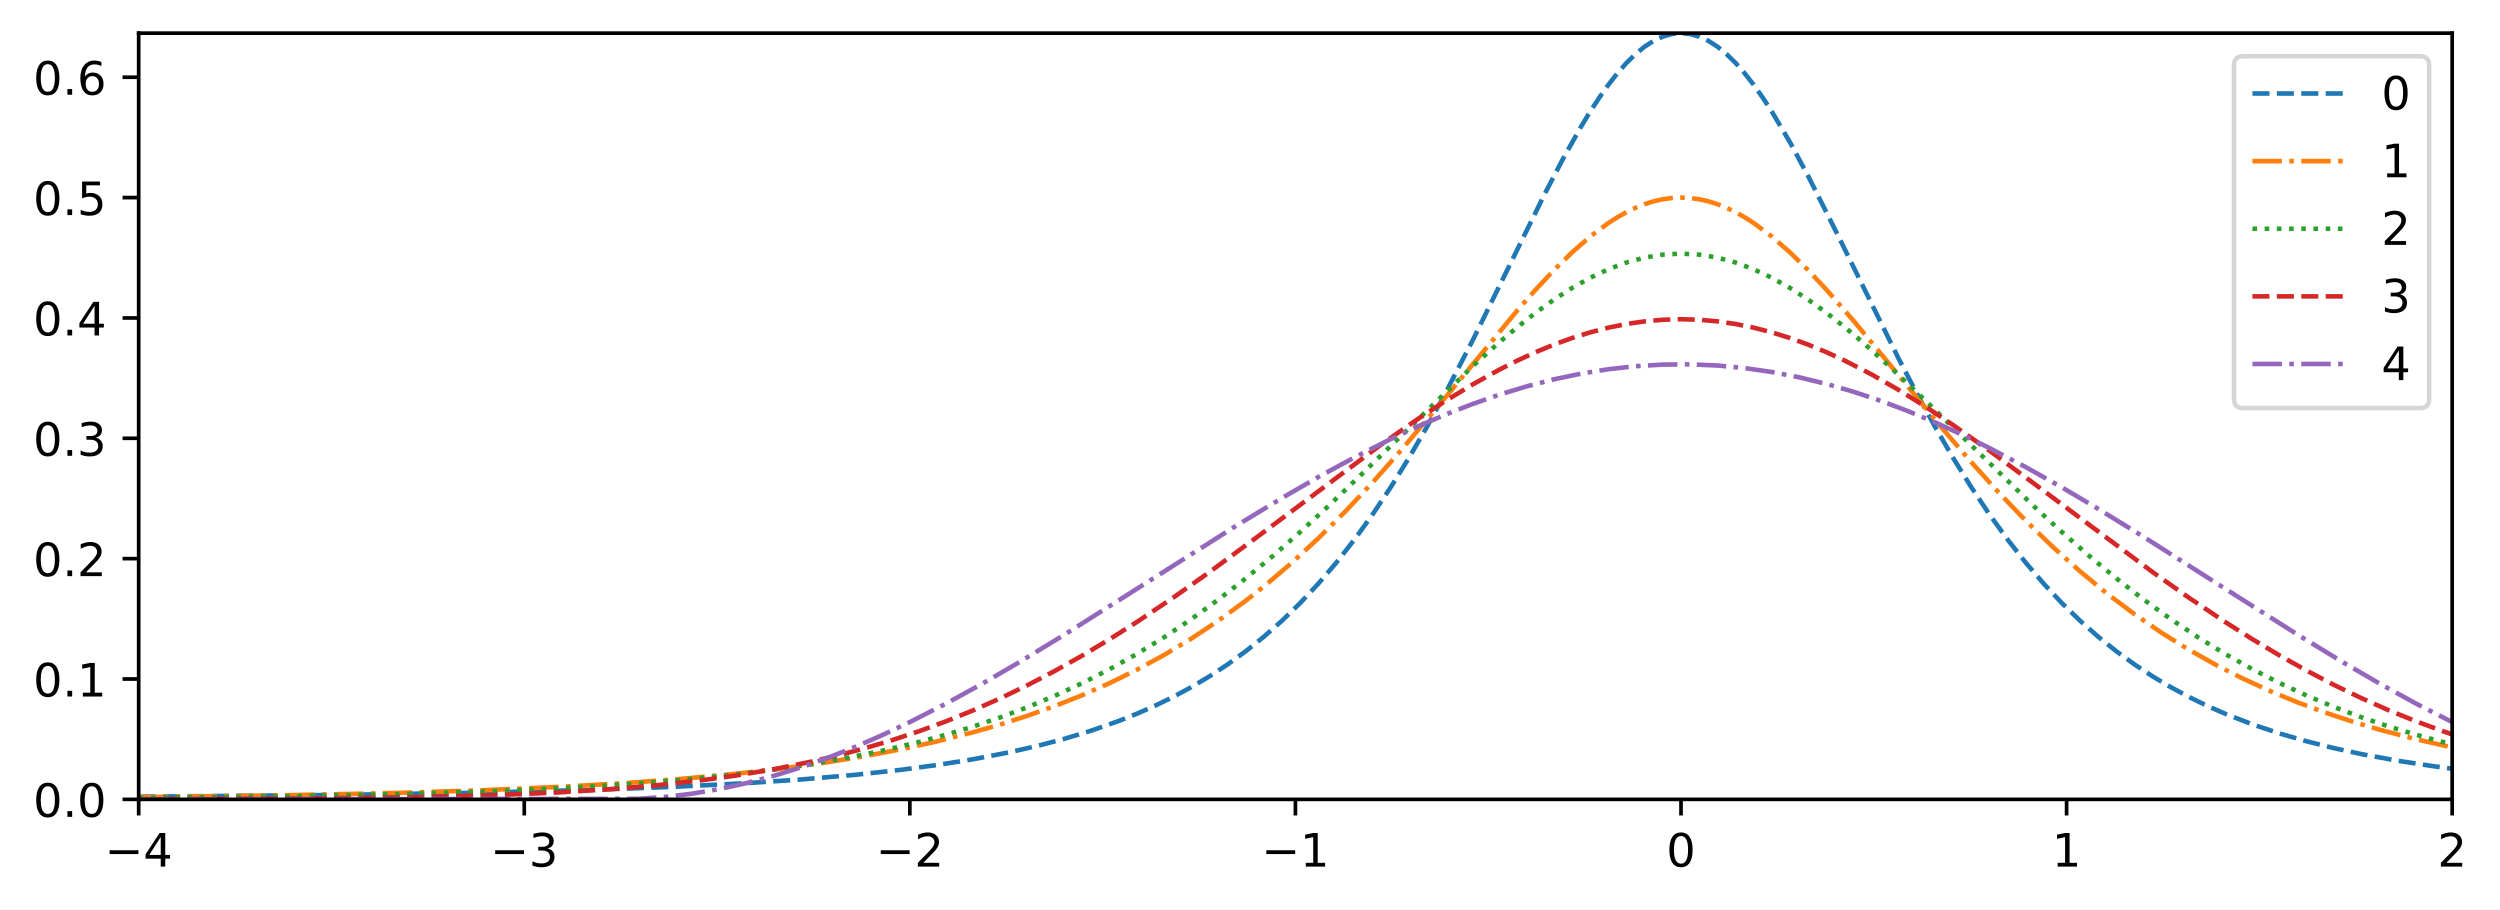
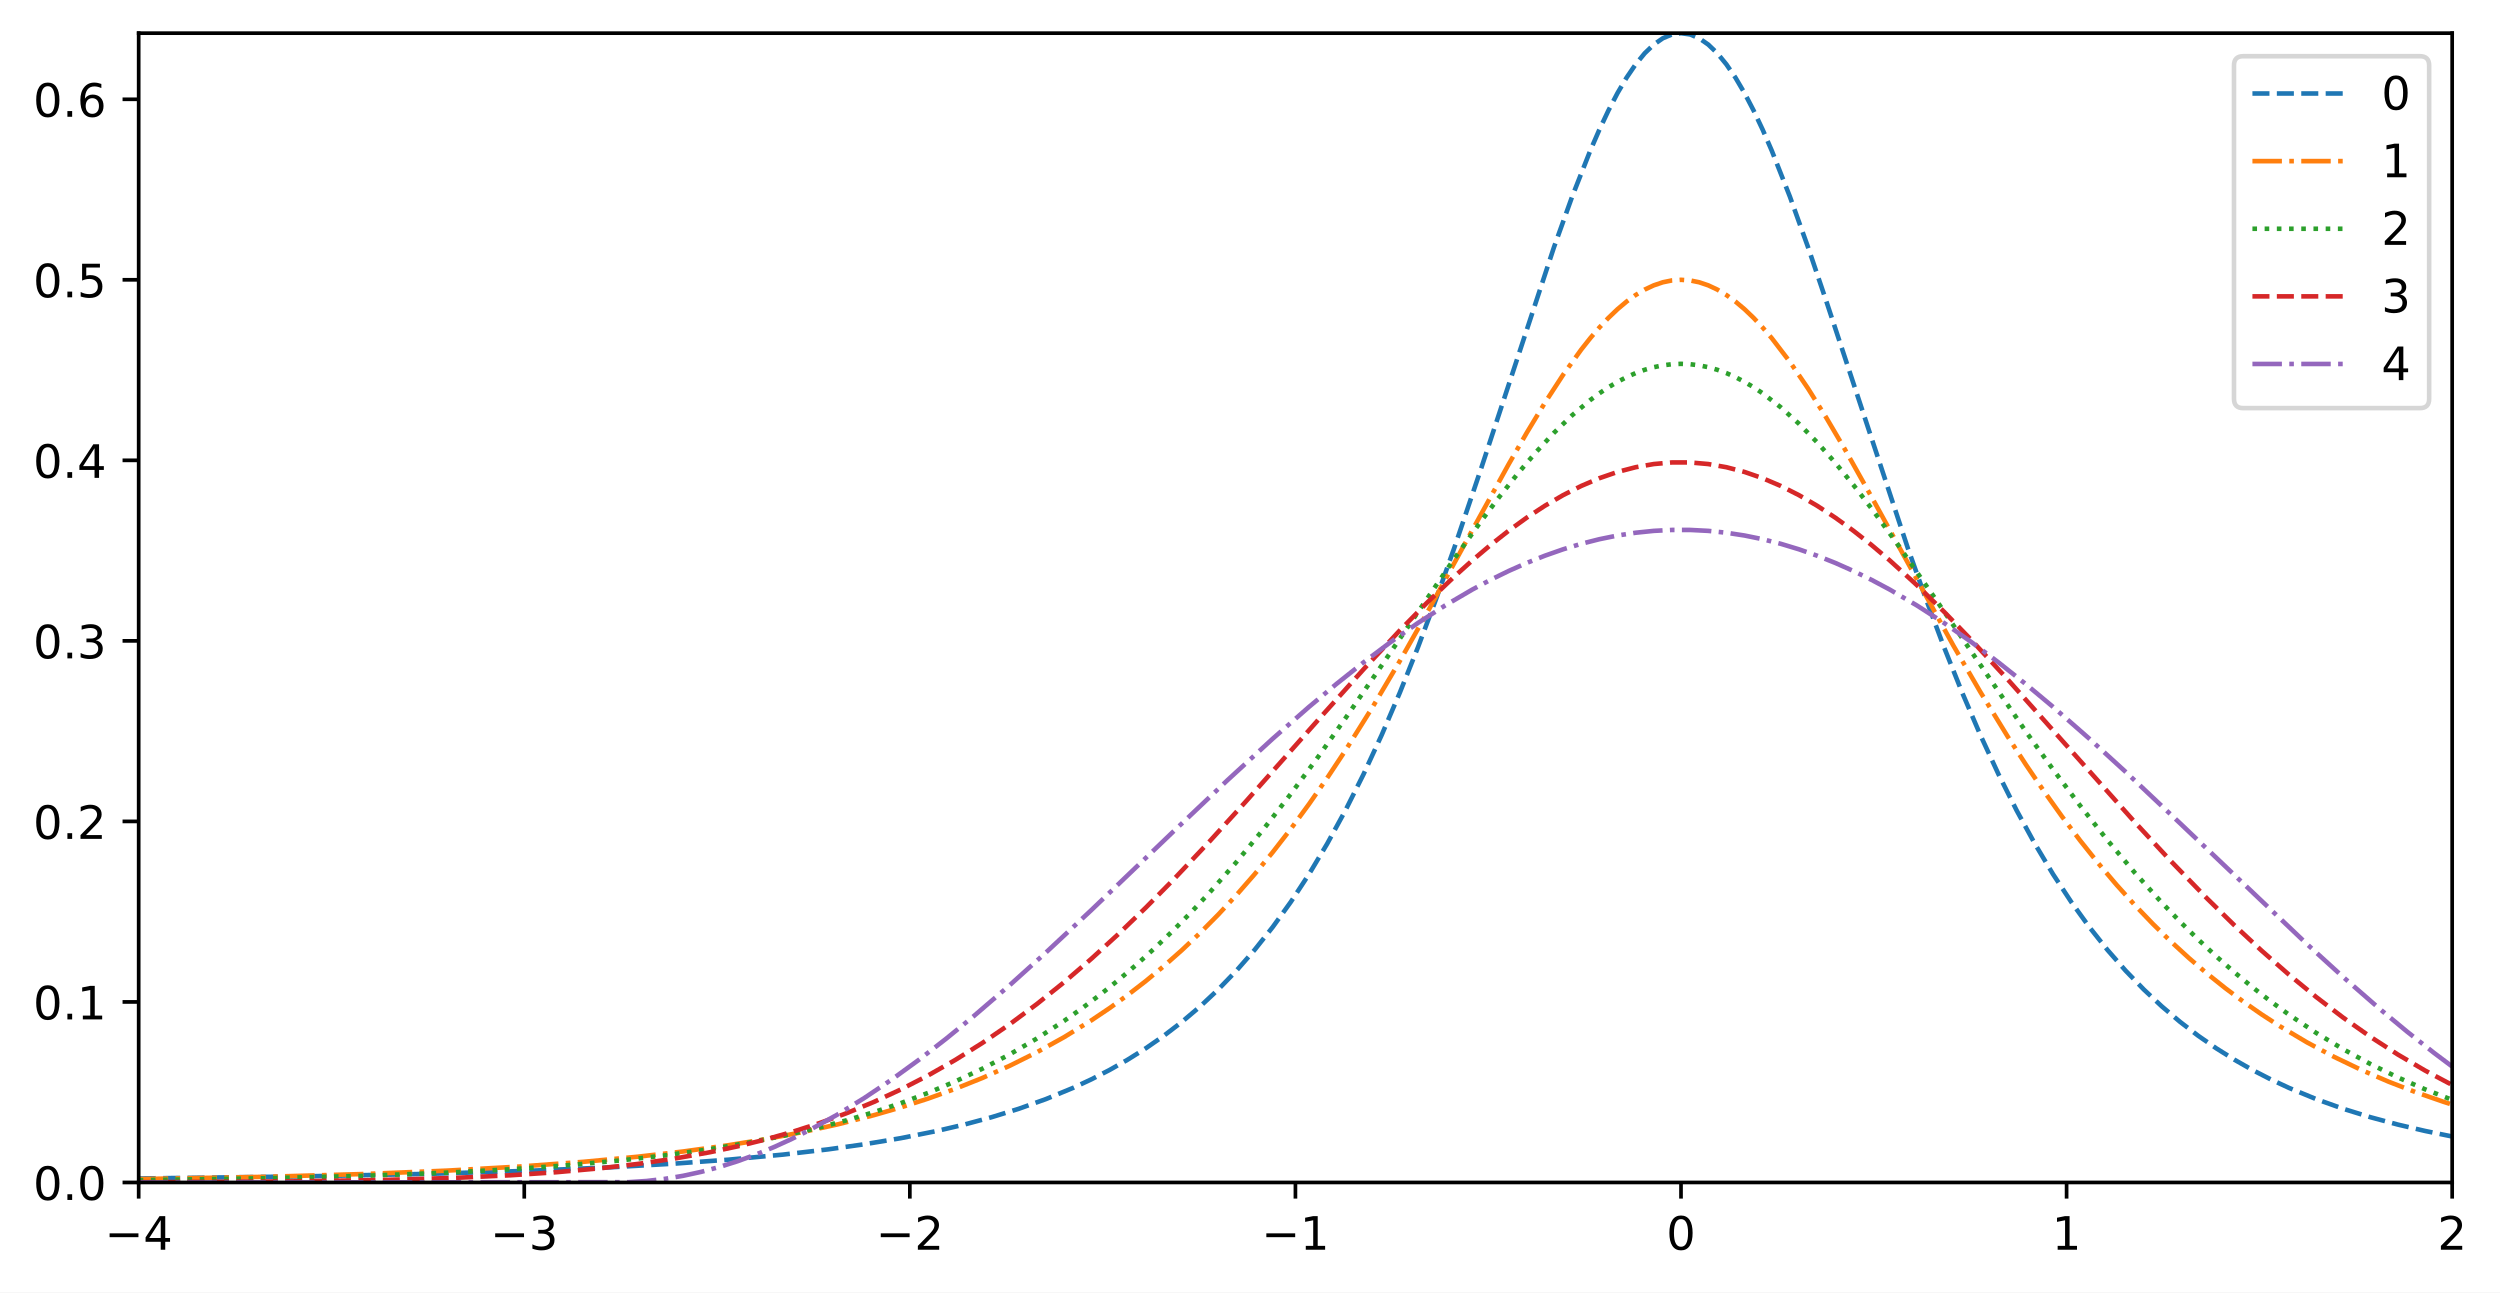
- <svg xmlns="http://www.w3.org/2000/svg" xmlns:xlink="http://www.w3.org/1999/xlink" height="197.398pt" version="1.1" viewBox="0 0 542.684 197.398" width="542.684pt">
+ <svg xmlns="http://www.w3.org/2000/svg" xmlns:xlink="http://www.w3.org/1999/xlink" height="280.558pt" version="1.1" viewBox="0 0 542.684 280.558" width="542.684pt">
  <defs>
    <style type="text/css">
*{stroke-linecap:butt;stroke-linejoin:round;white-space:pre;}
  </style>
  </defs>
  <g id="figure_1">
    <g id="patch_1">
-       <path d="M 0 197.398  L 542.684 197.398  L 542.684 0  L 0 0  z " style="fill:#ffffff;" />
+       <path d="M 0 280.558  L 542.684 280.558  L 542.684 0  L 0 0  z " style="fill:#ffffff;" />
    </g>
    <g id="axes_1">
      <g id="patch_2">
-         <path d="M 30.103 173.52  L 532.303 173.52  L 532.303 7.2  L 30.103 7.2  z " style="fill:#ffffff;" />
+         <path d="M 30.103 256.68  L 532.303 256.68  L 532.303 7.2  L 30.103 7.2  z " style="fill:#ffffff;" />
      </g>
      <g id="matplotlib.axis_1">
        <g id="xtick_1">
          <g id="line2d_1">
            <defs>
-               <path d="M 0 0  L 0 3.5  " id="m301bb4b51c" style="stroke:#000000;stroke-width:0.8;" />
-             </defs>
-             <g>
-               <use style="stroke:#000000;stroke-width:0.8;" x="30.103" xlink:href="#m301bb4b51c" y="173.52" />
+               <path d="M 0 0  L 0 3.5  " id="md503c75535" style="stroke:#000000;stroke-width:0.8;" />
+             </defs>
+             <g>
+               <use style="stroke:#000000;stroke-width:0.8;" x="30.103" xlink:href="#md503c75535" y="256.68" />
            </g>
          </g>
          <g id="text_1">
            <defs>
              <path d="M 10.594 35.5  L 73.188 35.5  L 73.188 27.203  L 10.594 27.203  z " id="DejaVuSans-8722" />
              <path d="M 37.797 64.312  L 12.891 25.391  L 37.797 25.391  z M 35.203 72.906  L 47.609 72.906  L 47.609 25.391  L 58.016 25.391  L 58.016 17.188  L 47.609 17.188  L 47.609 0  L 37.797 0  L 37.797 17.188  L 4.891 17.188  L 4.891 26.703  z " id="DejaVuSans-52" />
            </defs>
-             <g transform="translate(22.73203 188.1184)scale(0.1 -0.1)">
+             <g transform="translate(22.73203 271.2784)scale(0.1 -0.1)">
              <use xlink:href="#DejaVuSans-8722" />
              <use x="83.789" xlink:href="#DejaVuSans-52" />
            </g>
          </g>
        </g>
        <g id="xtick_2">
          <g id="line2d_2">
            <g>
-               <use style="stroke:#000000;stroke-width:0.8;" x="113.803" xlink:href="#m301bb4b51c" y="173.52" />
+               <use style="stroke:#000000;stroke-width:0.8;" x="113.803" xlink:href="#md503c75535" y="256.68" />
            </g>
          </g>
          <g id="text_2">
            <defs>
              <path d="M 40.578 39.312  Q 47.656 37.797 51.625 33  Q 55.609 28.219 55.609 21.188  Q 55.609 10.406 48.188 4.484  Q 40.766 -1.422 27.094 -1.422  Q 22.516 -1.422 17.656 -0.516  Q 12.797 0.391 7.625 2.203  L 7.625 11.719  Q 11.719 9.328 16.594 8.109  Q 21.484 6.891 26.812 6.891  Q 36.078 6.891 40.938 10.547  Q 45.797 14.203 45.797 21.188  Q 45.797 27.641 41.281 31.266  Q 36.766 34.906 28.719 34.906  L 20.219 34.906  L 20.219 43.016  L 29.109 43.016  Q 36.375 43.016 40.234 45.922  Q 44.094 48.828 44.094 54.297  Q 44.094 59.906 40.109 62.906  Q 36.141 65.922 28.719 65.922  Q 24.656 65.922 20.016 65.031  Q 15.375 64.156 9.812 62.312  L 9.812 71.094  Q 15.438 72.656 20.344 73.438  Q 25.25 74.219 29.594 74.219  Q 40.828 74.219 47.359 69.109  Q 53.906 64.016 53.906 55.328  Q 53.906 49.266 50.438 45.094  Q 46.969 40.922 40.578 39.312  z " id="DejaVuSans-51" />
            </defs>
-             <g transform="translate(106.432 188.1184)scale(0.1 -0.1)">
+             <g transform="translate(106.432 271.2784)scale(0.1 -0.1)">
              <use xlink:href="#DejaVuSans-8722" />
              <use x="83.789" xlink:href="#DejaVuSans-51" />
            </g>
          </g>
        </g>
        <g id="xtick_3">
          <g id="line2d_3">
            <g>
-               <use style="stroke:#000000;stroke-width:0.8;" x="197.503" xlink:href="#m301bb4b51c" y="173.52" />
+               <use style="stroke:#000000;stroke-width:0.8;" x="197.503" xlink:href="#md503c75535" y="256.68" />
            </g>
          </g>
          <g id="text_3">
            <defs>
              <path d="M 19.188 8.297  L 53.609 8.297  L 53.609 0  L 7.328 0  L 7.328 8.297  Q 12.938 14.109 22.625 23.891  Q 32.328 33.688 34.812 36.531  Q 39.547 41.844 41.422 45.531  Q 43.312 49.219 43.312 52.781  Q 43.312 58.594 39.234 62.25  Q 35.156 65.922 28.609 65.922  Q 23.969 65.922 18.812 64.312  Q 13.672 62.703 7.812 59.422  L 7.812 69.391  Q 13.766 71.781 18.938 73  Q 24.125 74.219 28.422 74.219  Q 39.75 74.219 46.484 68.547  Q 53.219 62.891 53.219 53.422  Q 53.219 48.922 51.531 44.891  Q 49.859 40.875 45.406 35.406  Q 44.188 33.984 37.641 27.219  Q 31.109 20.453 19.188 8.297  z " id="DejaVuSans-50" />
            </defs>
-             <g transform="translate(190.132 188.1184)scale(0.1 -0.1)">
+             <g transform="translate(190.132 271.2784)scale(0.1 -0.1)">
              <use xlink:href="#DejaVuSans-8722" />
              <use x="83.789" xlink:href="#DejaVuSans-50" />
            </g>
          </g>
        </g>
        <g id="xtick_4">
          <g id="line2d_4">
            <g>
-               <use style="stroke:#000000;stroke-width:0.8;" x="281.203" xlink:href="#m301bb4b51c" y="173.52" />
+               <use style="stroke:#000000;stroke-width:0.8;" x="281.203" xlink:href="#md503c75535" y="256.68" />
            </g>
          </g>
          <g id="text_4">
            <defs>
              <path d="M 12.406 8.297  L 28.516 8.297  L 28.516 63.922  L 10.984 60.406  L 10.984 69.391  L 28.422 72.906  L 38.281 72.906  L 38.281 8.297  L 54.391 8.297  L 54.391 0  L 12.406 0  z " id="DejaVuSans-49" />
            </defs>
-             <g transform="translate(273.832 188.1184)scale(0.1 -0.1)">
+             <g transform="translate(273.832 271.2784)scale(0.1 -0.1)">
              <use xlink:href="#DejaVuSans-8722" />
              <use x="83.789" xlink:href="#DejaVuSans-49" />
            </g>
          </g>
        </g>
        <g id="xtick_5">
          <g id="line2d_5">
            <g>
-               <use style="stroke:#000000;stroke-width:0.8;" x="364.903" xlink:href="#m301bb4b51c" y="173.52" />
+               <use style="stroke:#000000;stroke-width:0.8;" x="364.903" xlink:href="#md503c75535" y="256.68" />
            </g>
          </g>
          <g id="text_5">
            <defs>
              <path d="M 31.781 66.406  Q 24.172 66.406 20.328 58.906  Q 16.5 51.422 16.5 36.375  Q 16.5 21.391 20.328 13.891  Q 24.172 6.391 31.781 6.391  Q 39.453 6.391 43.281 13.891  Q 47.125 21.391 47.125 36.375  Q 47.125 51.422 43.281 58.906  Q 39.453 66.406 31.781 66.406  z M 31.781 74.219  Q 44.047 74.219 50.516 64.516  Q 56.984 54.828 56.984 36.375  Q 56.984 17.969 50.516 8.266  Q 44.047 -1.422 31.781 -1.422  Q 19.531 -1.422 13.062 8.266  Q 6.594 17.969 6.594 36.375  Q 6.594 54.828 13.062 64.516  Q 19.531 74.219 31.781 74.219  z " id="DejaVuSans-48" />
            </defs>
-             <g transform="translate(361.7219 188.1184)scale(0.1 -0.1)">
+             <g transform="translate(361.7219 271.2784)scale(0.1 -0.1)">
              <use xlink:href="#DejaVuSans-48" />
            </g>
          </g>
        </g>
        <g id="xtick_6">
          <g id="line2d_6">
            <g>
-               <use style="stroke:#000000;stroke-width:0.8;" x="448.603" xlink:href="#m301bb4b51c" y="173.52" />
+               <use style="stroke:#000000;stroke-width:0.8;" x="448.603" xlink:href="#md503c75535" y="256.68" />
            </g>
          </g>
          <g id="text_6">
-             <g transform="translate(445.4219 188.1184)scale(0.1 -0.1)">
+             <g transform="translate(445.4219 271.2784)scale(0.1 -0.1)">
              <use xlink:href="#DejaVuSans-49" />
            </g>
          </g>
        </g>
        <g id="xtick_7">
          <g id="line2d_7">
            <g>
-               <use style="stroke:#000000;stroke-width:0.8;" x="532.303" xlink:href="#m301bb4b51c" y="173.52" />
+               <use style="stroke:#000000;stroke-width:0.8;" x="532.303" xlink:href="#md503c75535" y="256.68" />
            </g>
          </g>
          <g id="text_7">
-             <g transform="translate(529.1219 188.1184)scale(0.1 -0.1)">
+             <g transform="translate(529.1219 271.2784)scale(0.1 -0.1)">
              <use xlink:href="#DejaVuSans-50" />
            </g>
          </g>
        </g>
      </g>
      <g id="matplotlib.axis_2">
        <g id="ytick_1">
          <g id="line2d_8">
            <defs>
-               <path d="M 0 0  L -3.5 0  " id="ma99f7a54d0" style="stroke:#000000;stroke-width:0.8;" />
-             </defs>
-             <g>
-               <use style="stroke:#000000;stroke-width:0.8;" x="30.103" xlink:href="#ma99f7a54d0" y="173.52" />
+               <path d="M 0 0  L -3.5 0  " id="meb8fa3e4cd" style="stroke:#000000;stroke-width:0.8;" />
+             </defs>
+             <g>
+               <use style="stroke:#000000;stroke-width:0.8;" x="30.103" xlink:href="#meb8fa3e4cd" y="256.68" />
            </g>
          </g>
          <g id="text_8">
            <defs>
              <path d="M 10.688 12.406  L 21 12.406  L 21 0  L 10.688 0  z " id="DejaVuSans-46" />
            </defs>
-             <g transform="translate(7.2 177.3192)scale(0.1 -0.1)">
+             <g transform="translate(7.2 260.4792)scale(0.1 -0.1)">
              <use xlink:href="#DejaVuSans-48" />
              <use x="63.623" xlink:href="#DejaVuSans-46" />
              <use x="95.41" xlink:href="#DejaVuSans-48" />
            </g>
          </g>
        </g>
        <g id="ytick_2">
          <g id="line2d_9">
            <g>
-               <use style="stroke:#000000;stroke-width:0.8;" x="30.103" xlink:href="#ma99f7a54d0" y="147.395" />
+               <use style="stroke:#000000;stroke-width:0.8;" x="30.103" xlink:href="#meb8fa3e4cd" y="217.492" />
            </g>
          </g>
          <g id="text_9">
-             <g transform="translate(7.2 151.1937)scale(0.1 -0.1)">
+             <g transform="translate(7.2 221.291)scale(0.1 -0.1)">
              <use xlink:href="#DejaVuSans-48" />
              <use x="63.623" xlink:href="#DejaVuSans-46" />
              <use x="95.41" xlink:href="#DejaVuSans-49" />
            </g>
          </g>
        </g>
        <g id="ytick_3">
          <g id="line2d_10">
            <g>
-               <use style="stroke:#000000;stroke-width:0.8;" x="30.103" xlink:href="#ma99f7a54d0" y="121.269" />
+               <use style="stroke:#000000;stroke-width:0.8;" x="30.103" xlink:href="#meb8fa3e4cd" y="178.304" />
            </g>
          </g>
          <g id="text_10">
-             <g transform="translate(7.2 125.0683)scale(0.1 -0.1)">
+             <g transform="translate(7.2 182.1028)scale(0.1 -0.1)">
              <use xlink:href="#DejaVuSans-48" />
              <use x="63.623" xlink:href="#DejaVuSans-46" />
              <use x="95.41" xlink:href="#DejaVuSans-50" />
            </g>
          </g>
        </g>
        <g id="ytick_4">
          <g id="line2d_11">
            <g>
-               <use style="stroke:#000000;stroke-width:0.8;" x="30.103" xlink:href="#ma99f7a54d0" y="95.144" />
+               <use style="stroke:#000000;stroke-width:0.8;" x="30.103" xlink:href="#meb8fa3e4cd" y="139.115" />
            </g>
          </g>
          <g id="text_11">
-             <g transform="translate(7.2 98.94276)scale(0.1 -0.1)">
+             <g transform="translate(7.2 142.9145)scale(0.1 -0.1)">
              <use xlink:href="#DejaVuSans-48" />
              <use x="63.623" xlink:href="#DejaVuSans-46" />
              <use x="95.41" xlink:href="#DejaVuSans-51" />
            </g>
          </g>
        </g>
        <g id="ytick_5">
          <g id="line2d_12">
            <g>
-               <use style="stroke:#000000;stroke-width:0.8;" x="30.103" xlink:href="#ma99f7a54d0" y="69.018" />
+               <use style="stroke:#000000;stroke-width:0.8;" x="30.103" xlink:href="#meb8fa3e4cd" y="99.927" />
            </g>
          </g>
          <g id="text_12">
-             <g transform="translate(7.2 72.81728)scale(0.1 -0.1)">
+             <g transform="translate(7.2 103.7263)scale(0.1 -0.1)">
              <use xlink:href="#DejaVuSans-48" />
              <use x="63.623" xlink:href="#DejaVuSans-46" />
              <use x="95.41" xlink:href="#DejaVuSans-52" />
            </g>
          </g>
        </g>
        <g id="ytick_6">
          <g id="line2d_13">
            <g>
-               <use style="stroke:#000000;stroke-width:0.8;" x="30.103" xlink:href="#ma99f7a54d0" y="42.893" />
+               <use style="stroke:#000000;stroke-width:0.8;" x="30.103" xlink:href="#meb8fa3e4cd" y="60.739" />
            </g>
          </g>
          <g id="text_13">
            <defs>
              <path d="M 10.797 72.906  L 49.516 72.906  L 49.516 64.594  L 19.828 64.594  L 19.828 46.734  Q 21.969 47.469 24.109 47.828  Q 26.266 48.188 28.422 48.188  Q 40.625 48.188 47.75 41.5  Q 54.891 34.812 54.891 23.391  Q 54.891 11.625 47.562 5.094  Q 40.234 -1.422 26.906 -1.422  Q 22.312 -1.422 17.547 -0.641  Q 12.797 0.141 7.719 1.703  L 7.719 11.625  Q 12.109 9.234 16.797 8.062  Q 21.484 6.891 26.703 6.891  Q 35.156 6.891 40.078 11.328  Q 45.016 15.766 45.016 23.391  Q 45.016 31 40.078 35.438  Q 35.156 39.891 26.703 39.891  Q 22.75 39.891 18.812 39.016  Q 14.891 38.141 10.797 36.281  z " id="DejaVuSans-53" />
            </defs>
-             <g transform="translate(7.2 46.6918)scale(0.1 -0.1)">
+             <g transform="translate(7.2 64.53808)scale(0.1 -0.1)">
              <use xlink:href="#DejaVuSans-48" />
              <use x="63.623" xlink:href="#DejaVuSans-46" />
              <use x="95.41" xlink:href="#DejaVuSans-53" />
            </g>
          </g>
        </g>
        <g id="ytick_7">
          <g id="line2d_14">
            <g>
-               <use style="stroke:#000000;stroke-width:0.8;" x="30.103" xlink:href="#ma99f7a54d0" y="16.767" />
+               <use style="stroke:#000000;stroke-width:0.8;" x="30.103" xlink:href="#meb8fa3e4cd" y="21.551" />
            </g>
          </g>
          <g id="text_14">
            <defs>
              <path d="M 33.016 40.375  Q 26.375 40.375 22.484 35.828  Q 18.609 31.297 18.609 23.391  Q 18.609 15.531 22.484 10.953  Q 26.375 6.391 33.016 6.391  Q 39.656 6.391 43.531 10.953  Q 47.406 15.531 47.406 23.391  Q 47.406 31.297 43.531 35.828  Q 39.656 40.375 33.016 40.375  z M 52.594 71.297  L 52.594 62.312  Q 48.875 64.062 45.094 64.984  Q 41.312 65.922 37.594 65.922  Q 27.828 65.922 22.672 59.328  Q 17.531 52.734 16.797 39.406  Q 19.672 43.656 24.016 45.922  Q 28.375 48.188 33.594 48.188  Q 44.578 48.188 50.953 41.516  Q 57.328 34.859 57.328 23.391  Q 57.328 12.156 50.688 5.359  Q 44.047 -1.422 33.016 -1.422  Q 20.359 -1.422 13.672 8.266  Q 6.984 17.969 6.984 36.375  Q 6.984 53.656 15.188 63.938  Q 23.391 74.219 37.203 74.219  Q 40.922 74.219 44.703 73.484  Q 48.484 72.75 52.594 71.297  z " id="DejaVuSans-54" />
            </defs>
-             <g transform="translate(7.2 20.56631)scale(0.1 -0.1)">
+             <g transform="translate(7.2 25.34986)scale(0.1 -0.1)">
              <use xlink:href="#DejaVuSans-48" />
              <use x="63.623" xlink:href="#DejaVuSans-46" />
              <use x="95.41" xlink:href="#DejaVuSans-54" />
            </g>
          </g>
        </g>
      </g>
      <g id="line2d_15">
-         <path clip-path="url(#p2120c4fda6)" d="M 30.103 172.944  L 73.43 172.555  L 104.941 172.053  L 128.574 171.454  L 146.298 170.801  L 162.054 170  L 173.87 169.206  L 185.687 168.187  L 195.534 167.112  L 203.411 166.063  L 211.289 164.804  L 219.167 163.288  L 225.075 161.946  L 230.983 160.397  L 236.891 158.603  L 242.8 156.523  L 246.738 154.954  L 250.677 153.221  L 254.616 151.305  L 258.555 149.187  L 262.494 146.845  L 266.433 144.258  L 270.371 141.401  L 274.31 138.248  L 278.249 134.773  L 282.188 130.95  L 286.127 126.752  L 290.065 122.155  L 294.004 117.137  L 297.943 111.682  L 301.882 105.779  L 305.821 99.429  L 309.76 92.645  L 313.698 85.454  L 319.607 74.018  L 327.484 57.993  L 335.362 42.006  L 339.301 34.443  L 343.24 27.429  L 345.209 24.192  L 347.178 21.17  L 349.148 18.388  L 351.117 15.87  L 353.087 13.637  L 355.056 11.71  L 357.025 10.108  L 358.995 8.845  L 360.964 7.934  L 362.934 7.384  L 364.903 7.2  L 366.873 7.384  L 368.842 7.934  L 370.811 8.845  L 372.781 10.108  L 374.75 11.71  L 376.72 13.637  L 378.689 15.87  L 380.658 18.388  L 382.628 21.17  L 384.597 24.192  L 388.536 30.854  L 392.475 38.168  L 398.383 49.917  L 412.169 77.905  L 416.108 85.454  L 420.047 92.645  L 423.985 99.429  L 427.924 105.779  L 431.863 111.682  L 435.802 117.137  L 439.741 122.155  L 443.68 126.752  L 447.618 130.95  L 451.557 134.773  L 455.496 138.248  L 459.435 141.401  L 463.374 144.258  L 467.313 146.845  L 471.251 149.187  L 475.19 151.305  L 479.129 153.221  L 483.068 154.954  L 488.976 157.251  L 494.884 159.23  L 500.793 160.938  L 506.701 162.415  L 512.609 163.694  L 520.487 165.141  L 528.364 166.343  L 532.303 166.867  L 532.303 166.867  " style="fill:none;stroke:#1f77b4;stroke-dasharray:3.7,1.6;stroke-dashoffset:0;" />
+         <path clip-path="url(#pc4d849c153)" d="M 30.103 255.817  L 65.553 255.368  L 93.124 254.808  L 114.788 254.15  L 132.513 253.391  L 146.298 252.602  L 158.115 251.736  L 169.931 250.639  L 179.778 249.493  L 187.656 248.386  L 195.534 247.068  L 203.411 245.494  L 209.32 244.111  L 215.228 242.522  L 221.136 240.693  L 227.044 238.582  L 232.953 236.142  L 236.891 234.304  L 240.83 232.277  L 244.769 230.038  L 248.708 227.564  L 252.647 224.83  L 256.585 221.808  L 260.524 218.468  L 264.463 214.776  L 268.402 210.697  L 272.341 206.195  L 276.28 201.229  L 280.218 195.76  L 284.157 189.749  L 288.096 183.157  L 292.035 175.95  L 295.974 168.097  L 299.913 159.58  L 303.851 150.389  L 307.79 140.535  L 311.729 130.046  L 315.668 118.981  L 321.576 101.504  L 337.331 53.653  L 341.27 42.681  L 345.209 32.688  L 347.178 28.156  L 349.148 23.982  L 351.117 20.204  L 353.087 16.855  L 355.056 13.965  L 357.025 11.562  L 358.995 9.668  L 360.964 8.301  L 362.934 7.476  L 364.903 7.2  L 366.873 7.476  L 368.842 8.301  L 370.811 9.668  L 372.781 11.562  L 374.75 13.965  L 376.72 16.855  L 378.689 20.204  L 380.658 23.982  L 382.628 28.156  L 384.597 32.688  L 388.536 42.681  L 392.475 53.653  L 396.414 65.295  L 414.138 118.981  L 418.077 130.046  L 422.016 140.535  L 425.955 150.389  L 429.894 159.58  L 433.833 168.097  L 437.771 175.95  L 441.71 183.157  L 445.649 189.749  L 449.588 195.76  L 453.527 201.229  L 457.465 206.195  L 461.404 210.697  L 465.343 214.776  L 469.282 218.468  L 473.221 221.808  L 477.16 224.83  L 481.098 227.564  L 485.037 230.038  L 488.976 232.277  L 492.915 234.304  L 496.854 236.142  L 502.762 238.582  L 508.67 240.693  L 514.578 242.522  L 520.487 244.111  L 526.395 245.494  L 532.303 246.701  L 532.303 246.701  " style="fill:none;stroke:#1f77b4;stroke-dasharray:3.7,1.6;stroke-dashoffset:0;" />
      </g>
      <g id="line2d_16">
-         <path clip-path="url(#p2120c4fda6)" d="M 30.103 173.032  L 61.614 172.639  L 85.247 172.147  L 104.941 171.533  L 122.665 170.749  L 136.451 169.931  L 148.268 169.04  L 160.084 167.929  L 169.931 166.795  L 179.778 165.433  L 187.656 164.147  L 195.534 162.659  L 203.411 160.936  L 211.289 158.942  L 217.197 157.245  L 223.105 155.355  L 229.014 153.249  L 234.922 150.906  L 240.83 148.302  L 246.738 145.41  L 252.647 142.205  L 258.555 138.659  L 264.463 134.746  L 270.371 130.44  L 274.31 127.341  L 280.218 122.336  L 286.127 116.897  L 292.035 111.024  L 297.943 104.736  L 303.851 98.074  L 311.729 88.732  L 329.454 67.283  L 333.393 62.82  L 337.331 58.621  L 341.27 54.765  L 345.209 51.334  L 349.148 48.402  L 351.117 47.146  L 353.087 46.04  L 355.056 45.092  L 357.025 44.307  L 358.995 43.691  L 360.964 43.249  L 362.934 42.982  L 364.903 42.893  L 366.873 42.982  L 368.842 43.249  L 370.811 43.691  L 372.781 44.307  L 374.75 45.092  L 376.72 46.04  L 378.689 47.146  L 380.658 48.402  L 384.597 51.334  L 388.536 54.765  L 392.475 58.621  L 396.414 62.82  L 402.322 69.589  L 410.2 79.109  L 422.016 93.457  L 427.924 100.333  L 433.833 106.876  L 439.741 113.029  L 445.649 118.758  L 451.557 124.053  L 457.465 128.914  L 463.374 133.356  L 469.282 137.397  L 475.19 141.062  L 481.098 144.378  L 487.007 147.371  L 492.915 150.068  L 498.823 152.496  L 504.731 154.678  L 510.64 156.638  L 516.548 158.397  L 524.425 160.464  L 532.303 162.251  L 532.303 162.251  " style="fill:none;stroke:#ff7f0e;stroke-dasharray:6.4,1.6,1,1.6;stroke-dashoffset:0;" />
+         <path clip-path="url(#pc4d849c153)" d="M 30.103 255.948  L 57.675 255.452  L 79.338 254.836  L 97.063 254.109  L 112.818 253.224  L 126.604 252.204  L 138.421 251.093  L 148.268 249.96  L 158.115 248.597  L 165.993 247.311  L 173.87 245.82  L 181.748 244.093  L 189.625 242.093  L 195.534 240.388  L 201.442 238.485  L 207.35 236.363  L 213.258 233.996  L 219.167 231.357  L 225.075 228.417  L 230.983 225.143  L 236.891 221.502  L 240.83 218.853  L 244.769 216.011  L 248.708 212.967  L 252.647 209.708  L 256.585 206.221  L 260.524 202.495  L 264.463 198.519  L 268.402 194.281  L 272.341 189.771  L 276.28 184.981  L 280.218 179.905  L 284.157 174.538  L 288.096 168.88  L 292.035 162.936  L 297.943 153.504  L 303.851 143.511  L 309.76 133.059  L 319.607 115.064  L 327.484 100.784  L 331.423 93.934  L 335.362 87.423  L 339.301 81.368  L 343.24 75.887  L 345.209 73.4  L 347.178 71.101  L 349.148 69.003  L 351.117 67.119  L 353.087 65.46  L 355.056 64.038  L 357.025 62.861  L 358.995 61.937  L 360.964 61.273  L 362.934 60.873  L 364.903 60.739  L 366.873 60.873  L 368.842 61.273  L 370.811 61.937  L 372.781 62.861  L 374.75 64.038  L 376.72 65.46  L 378.689 67.119  L 380.658 69.003  L 382.628 71.101  L 384.597 73.4  L 388.536 78.548  L 392.475 84.331  L 396.414 90.629  L 400.353 97.324  L 406.261 107.861  L 423.985 140.072  L 429.894 150.231  L 435.802 159.859  L 439.741 165.943  L 443.68 171.745  L 447.618 177.258  L 451.557 182.479  L 455.496 187.412  L 459.435 192.061  L 463.374 196.433  L 467.313 200.539  L 471.251 204.389  L 475.19 207.994  L 479.129 211.365  L 483.068 214.515  L 487.007 217.457  L 490.945 220.201  L 494.884 222.759  L 500.793 226.274  L 506.701 229.432  L 512.609 232.268  L 518.517 234.813  L 524.425 237.096  L 530.334 239.143  L 532.303 239.777  L 532.303 239.777  " style="fill:none;stroke:#ff7f0e;stroke-dasharray:6.4,1.6,1,1.6;stroke-dashoffset:0;" />
      </g>
      <g id="line2d_17">
-         <path clip-path="url(#p2120c4fda6)" d="M 30.103 173.186  L 63.583 172.83  L 87.216 172.371  L 106.91 171.765  L 122.665 171.058  L 136.451 170.212  L 148.268 169.265  L 158.115 168.275  L 167.962 167.062  L 175.84 165.899  L 183.717 164.535  L 191.595 162.939  L 199.473 161.076  L 205.381 159.479  L 211.289 157.694  L 217.197 155.701  L 223.105 153.482  L 229.014 151.018  L 234.922 148.29  L 240.83 145.281  L 246.738 141.974  L 252.647 138.358  L 258.555 134.422  L 264.463 130.163  L 270.371 125.584  L 276.28 120.697  L 282.188 115.525  L 288.096 110.101  L 295.974 102.563  L 319.607 79.563  L 325.515 74.258  L 329.454 70.946  L 333.393 67.857  L 337.331 65.028  L 341.27 62.494  L 345.209 60.289  L 349.148 58.44  L 353.087 56.975  L 357.025 55.913  L 360.964 55.27  L 364.903 55.054  L 368.842 55.27  L 372.781 55.913  L 376.72 56.975  L 380.658 58.44  L 384.597 60.289  L 388.536 62.494  L 392.475 65.028  L 396.414 67.857  L 400.353 70.946  L 404.291 74.258  L 410.2 79.563  L 418.077 87.07  L 441.71 110.101  L 447.618 115.525  L 453.527 120.697  L 459.435 125.584  L 465.343 130.163  L 471.251 134.422  L 477.16 138.358  L 483.068 141.974  L 488.976 145.281  L 494.884 148.29  L 500.793 151.018  L 506.701 153.482  L 512.609 155.701  L 518.517 157.694  L 524.425 159.479  L 530.334 161.076  L 532.303 161.569  L 532.303 161.569  " style="fill:none;stroke:#2ca02c;stroke-dasharray:1,1.65;stroke-dashoffset:0;" />
+         <path clip-path="url(#pc4d849c153)" d="M 30.103 256.179  L 57.675 255.77  L 79.338 255.226  L 97.063 254.55  L 110.849 253.814  L 122.665 252.987  L 134.482 251.923  L 144.329 250.811  L 154.176 249.443  L 162.054 248.129  L 169.931 246.583  L 177.809 244.767  L 183.717 243.203  L 189.625 241.443  L 195.534 239.465  L 201.442 237.245  L 207.35 234.759  L 213.258 231.981  L 219.167 228.881  L 225.075 225.433  L 230.983 221.608  L 234.922 218.835  L 238.861 215.874  L 242.8 212.719  L 246.738 209.362  L 250.677 205.798  L 254.616 202.023  L 258.555 198.033  L 262.494 193.828  L 268.402 187.118  L 274.31 179.939  L 280.218 172.318  L 286.127 164.301  L 292.035 155.952  L 299.913 144.457  L 315.668 121.304  L 321.576 113.034  L 325.515 107.787  L 329.454 102.819  L 333.393 98.186  L 337.331 93.942  L 341.27 90.142  L 345.209 86.833  L 347.178 85.377  L 349.148 84.061  L 351.117 82.888  L 353.087 81.862  L 355.056 80.989  L 357.025 80.269  L 358.995 79.707  L 360.964 79.304  L 362.934 79.062  L 364.903 78.981  L 366.873 79.062  L 368.842 79.304  L 370.811 79.707  L 372.781 80.269  L 374.75 80.989  L 376.72 81.862  L 378.689 82.888  L 380.658 84.061  L 382.628 85.377  L 386.567 88.423  L 390.505 91.983  L 394.444 96.012  L 398.383 100.457  L 402.322 105.265  L 406.261 110.379  L 412.169 118.503  L 420.047 129.892  L 439.741 158.767  L 445.649 167.014  L 451.557 174.905  L 457.465 182.383  L 463.374 189.408  L 469.282 195.957  L 473.221 200.055  L 477.16 203.937  L 481.098 207.606  L 485.037 211.066  L 488.976 214.321  L 492.915 217.379  L 496.854 220.245  L 502.762 224.202  L 508.67 227.772  L 514.578 230.985  L 520.487 233.867  L 526.395 236.447  L 532.303 238.753  L 532.303 238.753  " style="fill:none;stroke:#2ca02c;stroke-dasharray:1,1.65;stroke-dashoffset:0;" />
      </g>
      <g id="line2d_18">
-         <path clip-path="url(#p2120c4fda6)" d="M 30.103 173.485  L 69.491 173.314  L 91.155 173.024  L 106.91 172.619  L 120.696 172.043  L 132.513 171.312  L 142.36 170.48  L 152.207 169.392  L 160.084 168.3  L 167.962 166.977  L 175.84 165.391  L 181.748 164.01  L 187.656 162.449  L 193.564 160.696  L 199.473 158.739  L 205.381 156.568  L 211.289 154.176  L 217.197 151.555  L 223.105 148.703  L 229.014 145.62  L 234.922 142.31  L 240.83 138.781  L 246.738 135.045  L 254.616 129.771  L 262.494 124.214  L 272.341 116.973  L 299.913 96.42  L 307.79 90.941  L 313.698 87.082  L 319.607 83.492  L 325.515 80.219  L 329.454 78.235  L 333.393 76.425  L 337.331 74.799  L 341.27 73.367  L 345.209 72.14  L 349.148 71.125  L 353.087 70.328  L 357.025 69.755  L 360.964 69.41  L 364.903 69.294  L 368.842 69.41  L 372.781 69.755  L 376.72 70.328  L 380.658 71.125  L 384.597 72.14  L 388.536 73.367  L 392.475 74.799  L 396.414 76.425  L 400.353 78.235  L 406.261 81.272  L 412.169 84.656  L 418.077 88.341  L 423.985 92.279  L 431.863 97.837  L 441.71 105.11  L 467.313 124.214  L 475.19 129.771  L 483.068 135.045  L 488.976 138.781  L 494.884 142.31  L 500.793 145.62  L 506.701 148.703  L 512.609 151.555  L 518.517 154.176  L 524.425 156.568  L 530.334 158.739  L 532.303 159.415  L 532.303 159.415  " style="fill:none;stroke:#d62728;stroke-dasharray:3.7,1.6;stroke-dashoffset:0;" />
+         <path clip-path="url(#pc4d849c153)" d="M 30.103 256.628  L 63.583 256.44  L 83.277 256.136  L 99.033 255.673  L 110.849 255.119  L 120.696 254.464  L 130.543 253.578  L 138.421 252.661  L 146.298 251.518  L 154.176 250.108  L 160.084 248.85  L 165.993 247.397  L 171.901 245.729  L 177.809 243.825  L 183.717 241.665  L 189.625 239.23  L 195.534 236.5  L 201.442 233.46  L 207.35 230.094  L 213.258 226.391  L 219.167 222.345  L 225.075 217.951  L 230.983 213.212  L 236.891 208.136  L 242.8 202.736  L 248.708 197.034  L 254.616 191.057  L 262.494 182.721  L 270.371 174.061  L 286.127 156.285  L 295.974 145.303  L 303.851 136.859  L 309.76 130.842  L 315.668 125.179  L 319.607 121.638  L 323.545 118.308  L 327.484 115.209  L 331.423 112.361  L 335.362 109.782  L 339.301 107.487  L 343.24 105.491  L 347.178 103.808  L 351.117 102.448  L 355.056 101.42  L 358.995 100.731  L 362.934 100.385  L 366.873 100.385  L 370.811 100.731  L 374.75 101.42  L 378.689 102.448  L 382.628 103.808  L 386.567 105.491  L 390.505 107.487  L 394.444 109.782  L 398.383 112.361  L 402.322 115.209  L 406.261 118.308  L 410.2 121.638  L 416.108 127.023  L 422.016 132.812  L 427.924 138.93  L 435.802 147.47  L 447.618 160.74  L 463.374 178.424  L 471.251 186.936  L 479.129 195.071  L 485.037 200.868  L 490.945 206.371  L 496.854 211.557  L 502.762 216.409  L 508.67 220.919  L 514.578 225.081  L 520.487 228.897  L 526.395 232.374  L 532.303 235.522  L 532.303 235.522  " style="fill:none;stroke:#d62728;stroke-dasharray:3.7,1.6;stroke-dashoffset:0;" />
      </g>
      <g id="line2d_19">
-         <path clip-path="url(#p2120c4fda6)" d="M 30.103 173.52  L 138.421 173.409  L 144.329 172.999  L 150.237 172.289  L 156.145 171.284  L 162.054 169.989  L 167.962 168.414  L 173.87 166.569  L 179.778 164.464  L 185.687 162.115  L 191.595 159.535  L 197.503 156.742  L 205.381 152.717  L 213.258 148.391  L 221.136 143.812  L 230.983 137.813  L 244.769 129.095  L 268.402 114.094  L 278.249 108.125  L 286.127 103.579  L 294.004 99.291  L 301.882 95.312  L 307.79 92.558  L 313.698 90.02  L 319.607 87.716  L 325.515 85.659  L 331.423 83.863  L 337.331 82.34  L 343.24 81.099  L 349.148 80.148  L 355.056 79.494  L 360.964 79.141  L 366.873 79.09  L 372.781 79.343  L 378.689 79.897  L 384.597 80.749  L 390.505 81.894  L 396.414 83.324  L 402.322 85.031  L 408.23 87.002  L 414.138 89.225  L 420.047 91.687  L 425.955 94.371  L 431.863 97.261  L 439.741 101.399  L 447.618 105.823  L 455.496 110.48  L 465.343 116.548  L 481.098 126.573  L 498.823 137.813  L 508.67 143.812  L 516.548 148.391  L 524.425 152.717  L 532.303 156.742  L 532.303 156.742  " style="fill:none;stroke:#9467bd;stroke-dasharray:6.4,1.6,1,1.6;stroke-dashoffset:0;" />
+         <path clip-path="url(#pc4d849c153)" d="M 30.103 256.68  L 136.451 256.618  L 140.39 256.359  L 144.329 255.899  L 148.268 255.239  L 152.207 254.38  L 156.145 253.326  L 160.084 252.079  L 164.023 250.643  L 167.962 249.022  L 171.901 247.22  L 175.84 245.243  L 181.748 241.962  L 187.656 238.32  L 193.564 234.341  L 199.473 230.05  L 205.381 225.476  L 211.289 220.647  L 219.167 213.866  L 227.044 206.765  L 236.891 197.563  L 254.616 180.586  L 266.433 169.376  L 276.28 160.344  L 284.157 153.439  L 290.065 148.499  L 295.974 143.799  L 301.882 139.369  L 307.79 135.237  L 313.698 131.431  L 319.607 127.973  L 323.545 125.874  L 327.484 123.946  L 331.423 122.194  L 335.362 120.625  L 339.301 119.241  L 343.24 118.048  L 347.178 117.049  L 351.117 116.246  L 355.056 115.641  L 358.995 115.237  L 362.934 115.035  L 366.873 115.035  L 370.811 115.237  L 374.75 115.641  L 378.689 116.246  L 382.628 117.049  L 386.567 118.048  L 390.505 119.241  L 394.444 120.625  L 398.383 122.194  L 402.322 123.946  L 406.261 125.874  L 410.2 127.973  L 416.108 131.431  L 422.016 135.237  L 427.924 139.369  L 433.833 143.799  L 439.741 148.499  L 445.649 153.439  L 453.527 160.344  L 461.404 167.541  L 473.221 178.7  L 500.793 204.949  L 508.67 212.118  L 516.548 218.986  L 522.456 223.893  L 528.364 228.556  L 532.303 231.513  L 532.303 231.513  " style="fill:none;stroke:#9467bd;stroke-dasharray:6.4,1.6,1,1.6;stroke-dashoffset:0;" />
      </g>
      <g id="patch_3">
-         <path d="M 30.103 173.52  L 30.103 7.2  " style="fill:none;stroke:#000000;stroke-linecap:square;stroke-linejoin:miter;stroke-width:0.8;" />
+         <path d="M 30.103 256.68  L 30.103 7.2  " style="fill:none;stroke:#000000;stroke-linecap:square;stroke-linejoin:miter;stroke-width:0.8;" />
      </g>
      <g id="patch_4">
-         <path d="M 532.303 173.52  L 532.303 7.2  " style="fill:none;stroke:#000000;stroke-linecap:square;stroke-linejoin:miter;stroke-width:0.8;" />
+         <path d="M 532.303 256.68  L 532.303 7.2  " style="fill:none;stroke:#000000;stroke-linecap:square;stroke-linejoin:miter;stroke-width:0.8;" />
      </g>
      <g id="patch_5">
-         <path d="M 30.103 173.52  L 532.303 173.52  " style="fill:none;stroke:#000000;stroke-linecap:square;stroke-linejoin:miter;stroke-width:0.8;" />
+         <path d="M 30.103 256.68  L 532.303 256.68  " style="fill:none;stroke:#000000;stroke-linecap:square;stroke-linejoin:miter;stroke-width:0.8;" />
      </g>
      <g id="patch_6">
        <path d="M 30.103 7.2  L 532.303 7.2  " style="fill:none;stroke:#000000;stroke-linecap:square;stroke-linejoin:miter;stroke-width:0.8;" />
      </g>
      <g id="legend_1">
        <g id="patch_7">
          <path d="M 486.941 88.591  L 525.303 88.591  Q 527.303 88.591 527.303 86.591  L 527.303 14.2  Q 527.303 12.2 525.303 12.2  L 486.941 12.2  Q 484.941 12.2 484.941 14.2  L 484.941 86.591  Q 484.941 88.591 486.941 88.591  z " style="fill:#ffffff;opacity:0.8;stroke:#cccccc;stroke-linejoin:miter;" />
        </g>
        <g id="line2d_20">
          <path d="M 488.941 20.298  L 508.941 20.298  " style="fill:none;stroke:#1f77b4;stroke-dasharray:3.7,1.6;stroke-dashoffset:0;" />
        </g>
        <g id="line2d_21" />
        <g id="text_15">
          <g transform="translate(516.9406 23.79844)scale(0.1 -0.1)">
            <use xlink:href="#DejaVuSans-48" />
          </g>
        </g>
        <g id="line2d_22">
          <path d="M 488.941 34.977  L 508.941 34.977  " style="fill:none;stroke:#ff7f0e;stroke-dasharray:6.4,1.6,1,1.6;stroke-dashoffset:0;" />
        </g>
        <g id="line2d_23" />
        <g id="text_16">
          <g transform="translate(516.9406 38.47656)scale(0.1 -0.1)">
            <use xlink:href="#DejaVuSans-49" />
          </g>
        </g>
        <g id="line2d_24">
          <path d="M 488.941 49.655  L 508.941 49.655  " style="fill:none;stroke:#2ca02c;stroke-dasharray:1,1.65;stroke-dashoffset:0;" />
        </g>
        <g id="line2d_25" />
        <g id="text_17">
          <g transform="translate(516.9406 53.15469)scale(0.1 -0.1)">
            <use xlink:href="#DejaVuSans-50" />
          </g>
        </g>
        <g id="line2d_26">
          <path d="M 488.941 64.333  L 508.941 64.333  " style="fill:none;stroke:#d62728;stroke-dasharray:3.7,1.6;stroke-dashoffset:0;" />
        </g>
        <g id="line2d_27" />
        <g id="text_18">
          <g transform="translate(516.9406 67.83281)scale(0.1 -0.1)">
            <use xlink:href="#DejaVuSans-51" />
          </g>
        </g>
        <g id="line2d_28">
          <path d="M 488.941 79.011  L 508.941 79.011  " style="fill:none;stroke:#9467bd;stroke-dasharray:6.4,1.6,1,1.6;stroke-dashoffset:0;" />
        </g>
        <g id="line2d_29" />
        <g id="text_19">
          <g transform="translate(516.9406 82.51094)scale(0.1 -0.1)">
            <use xlink:href="#DejaVuSans-52" />
          </g>
        </g>
      </g>
    </g>
  </g>
  <defs>
-     <clipPath id="p2120c4fda6">
-       <rect height="166.32" width="502.2" x="30.103" y="7.2" />
+     <clipPath id="pc4d849c153">
+       <rect height="249.48" width="502.2" x="30.103" y="7.2" />
    </clipPath>
  </defs>
</svg>
